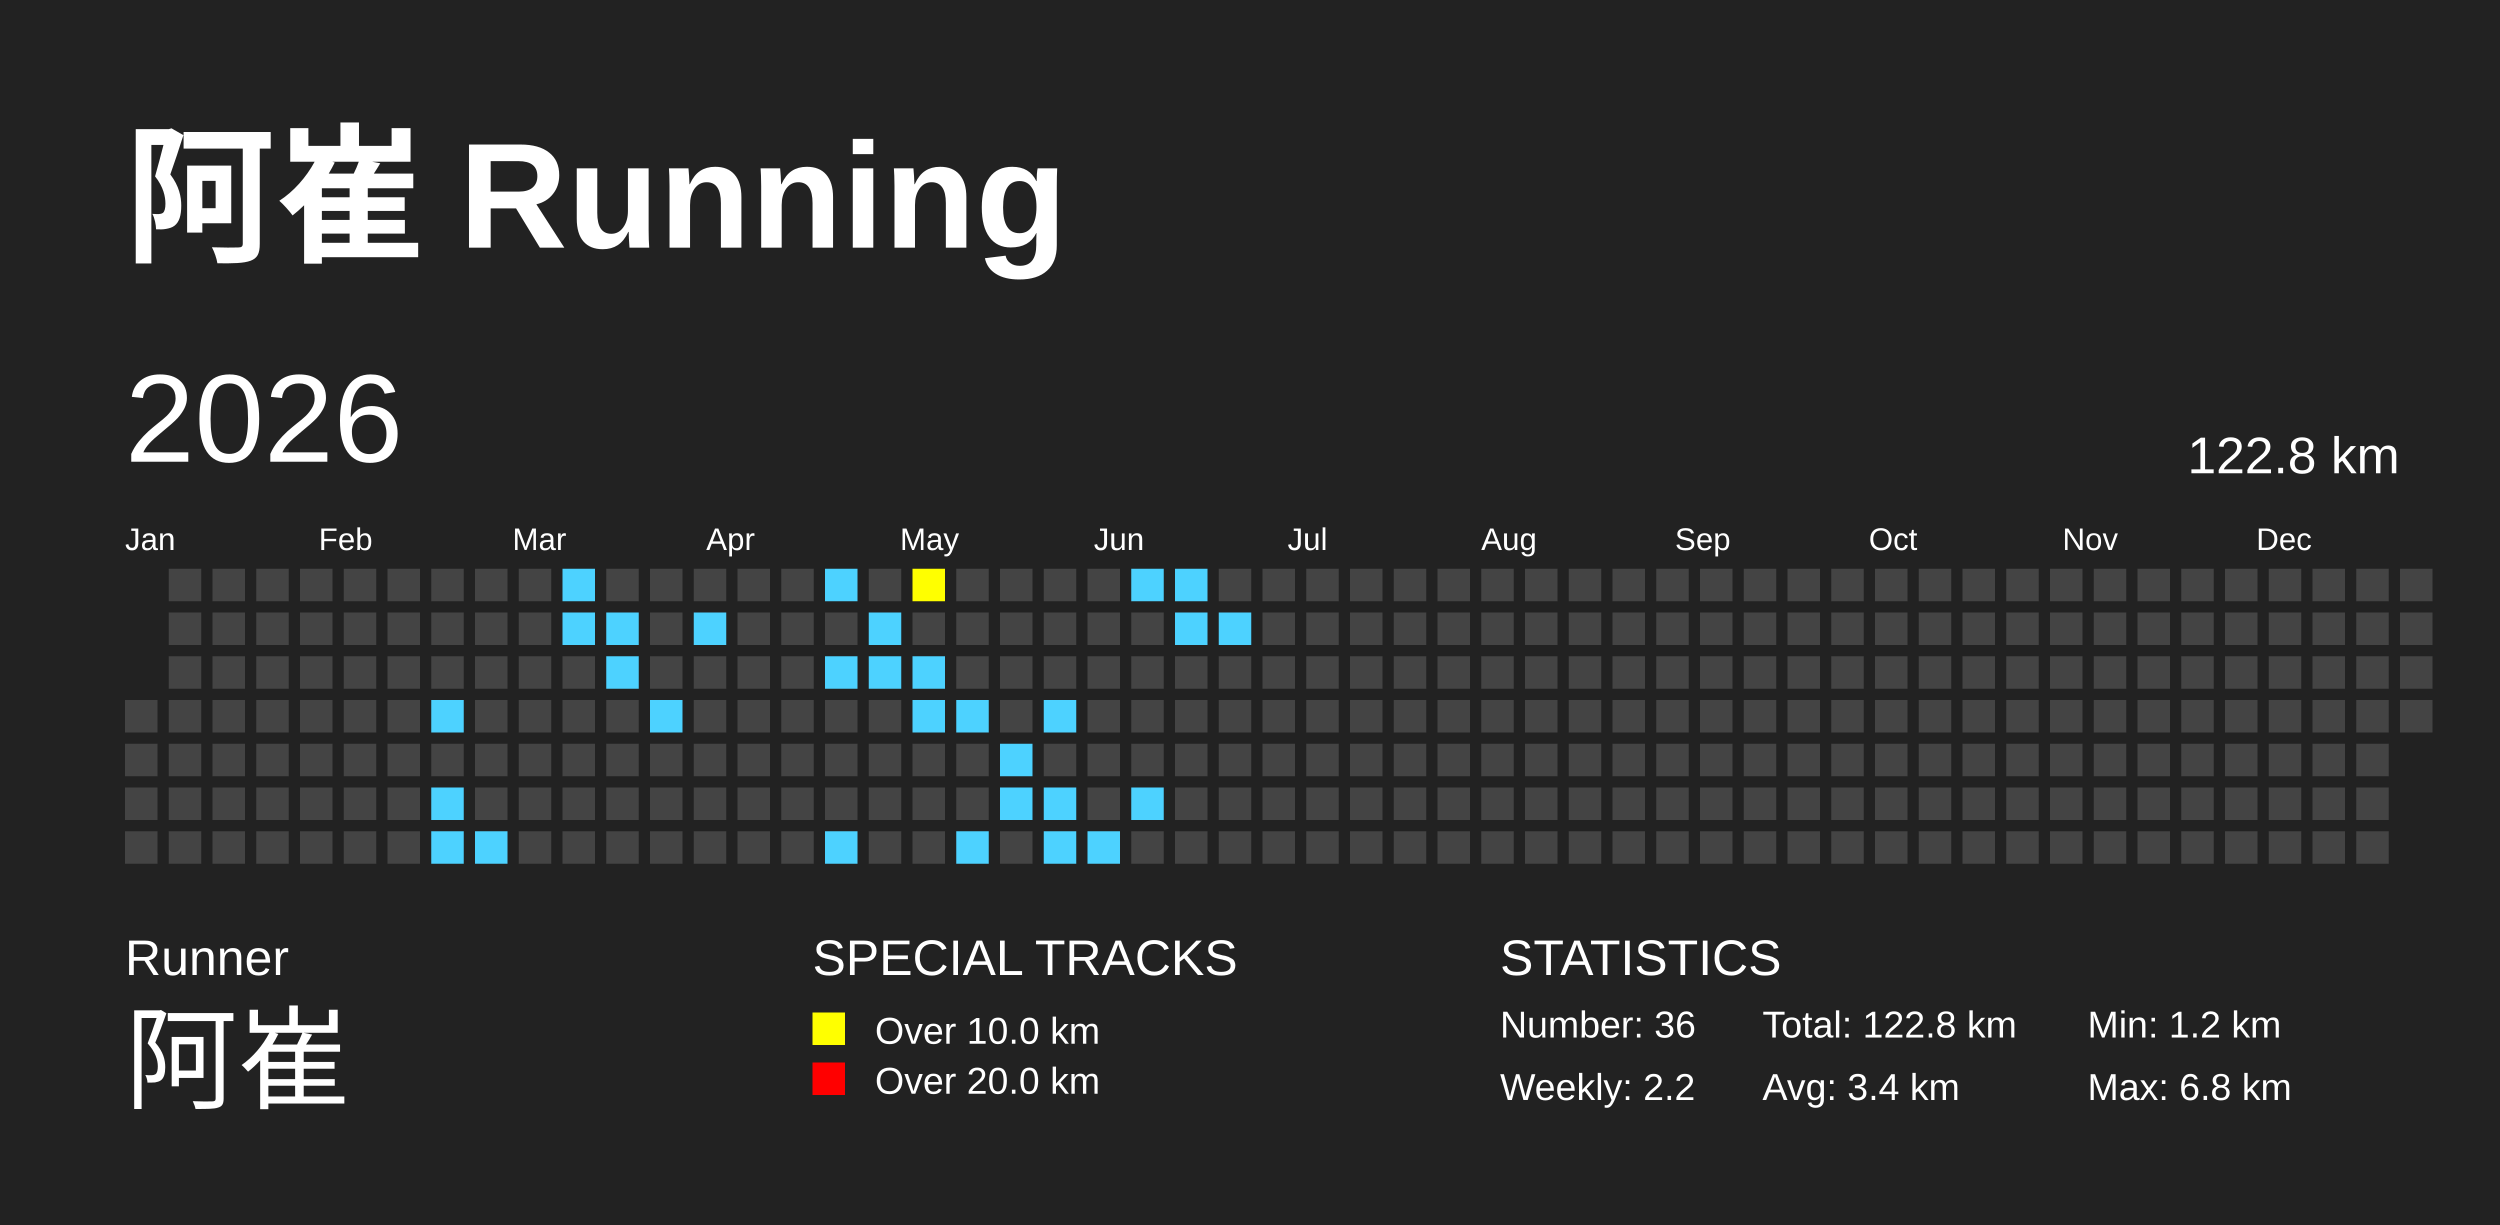
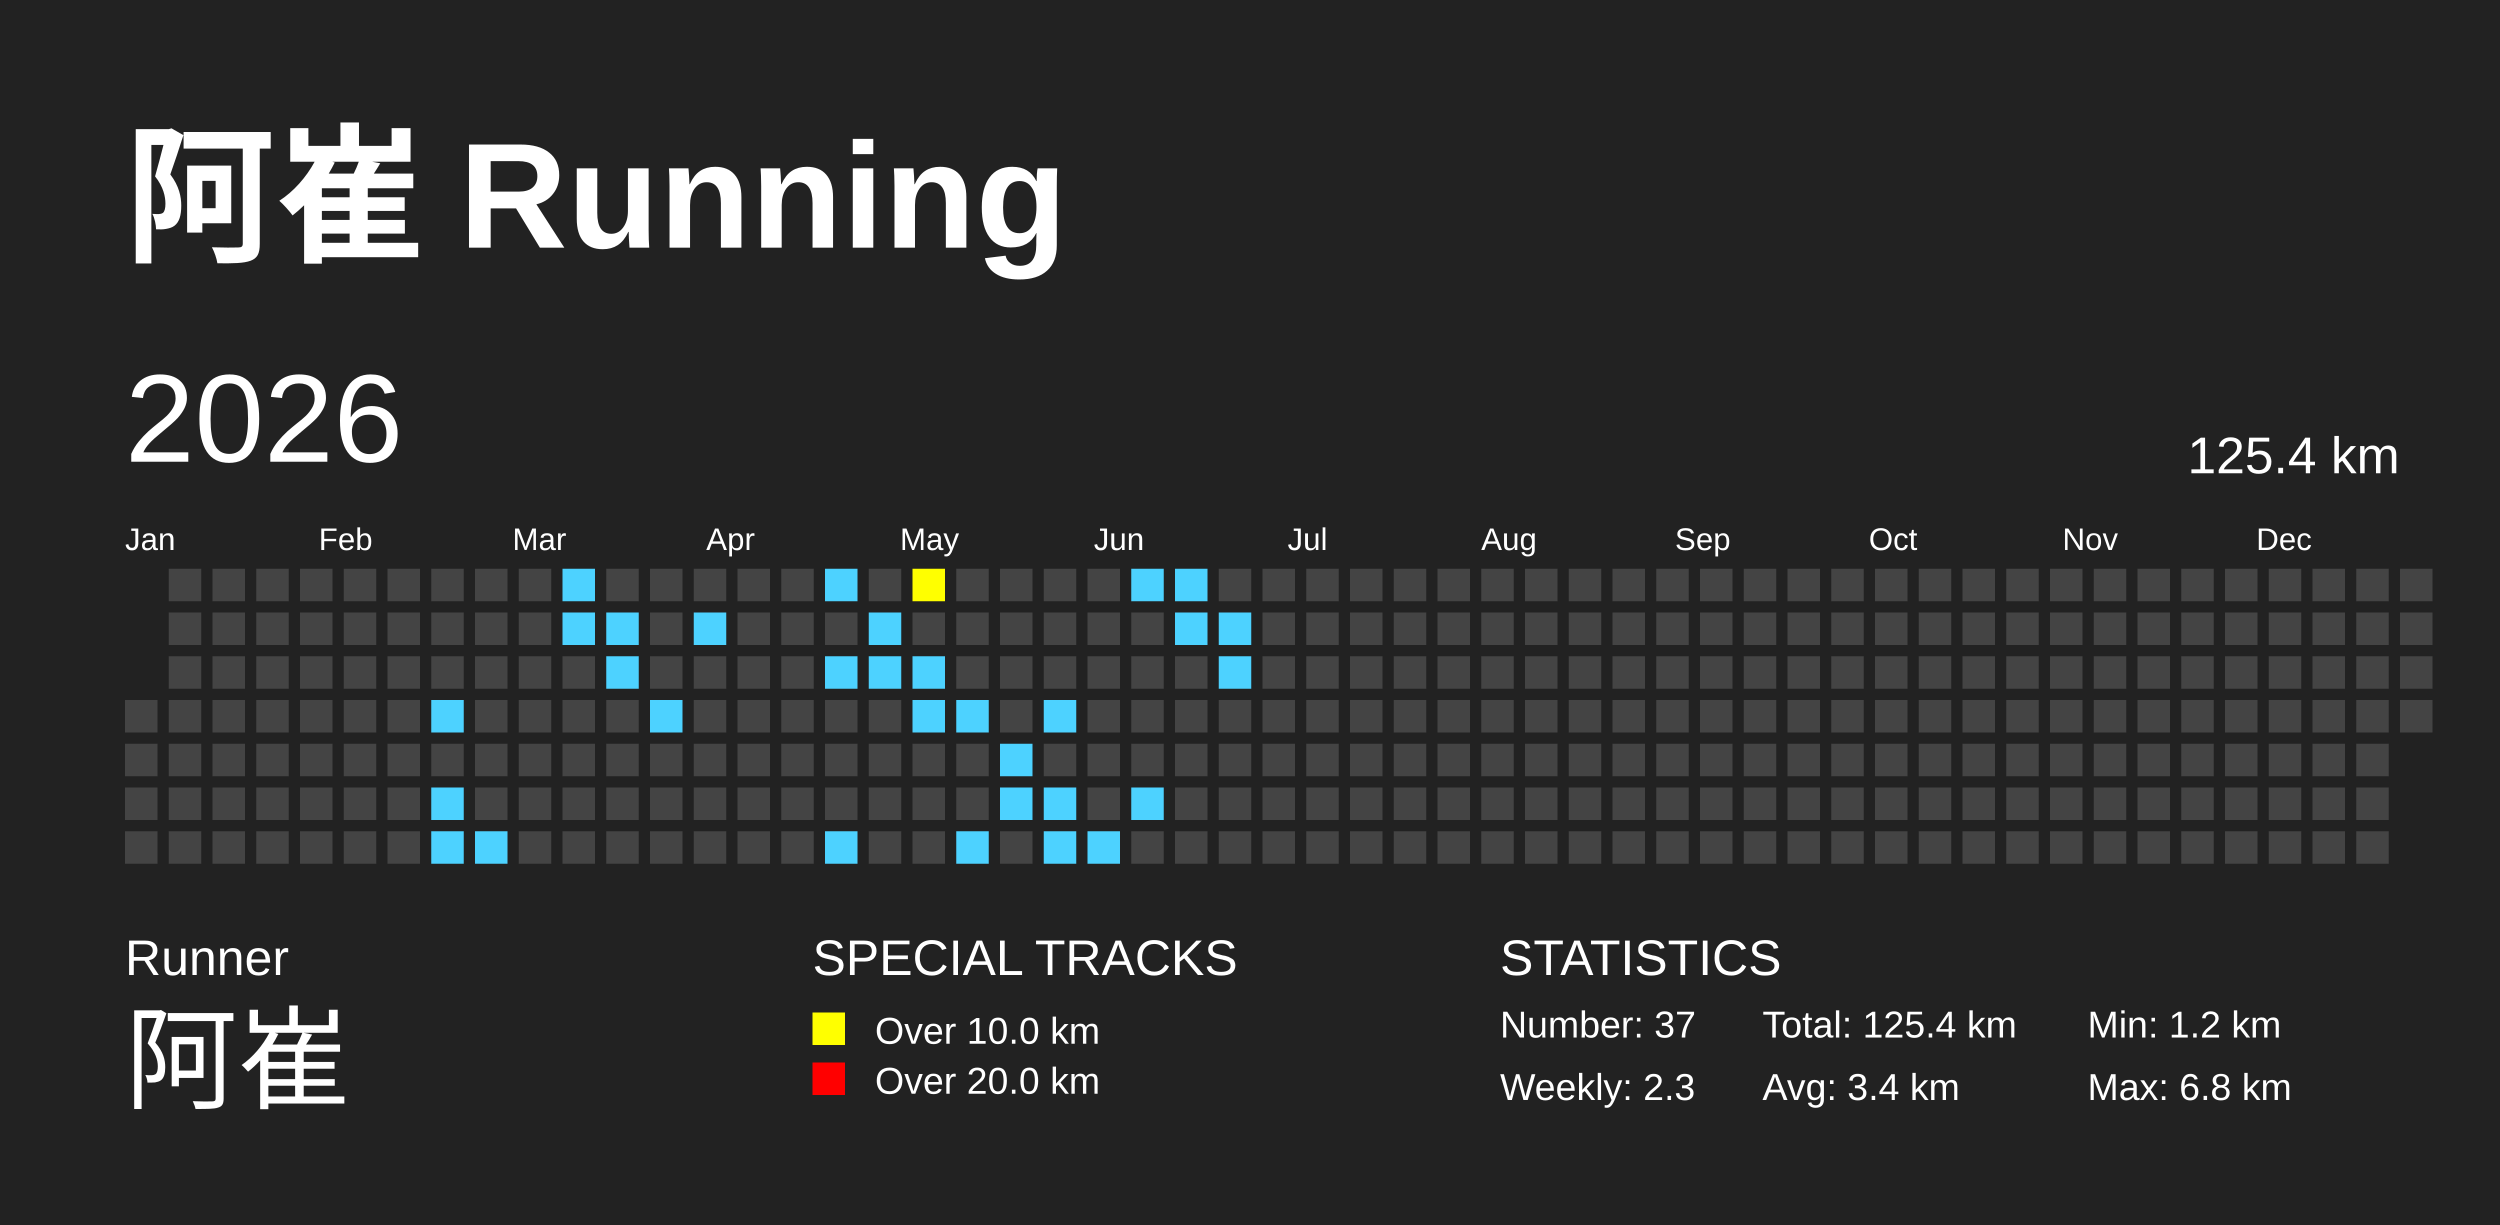
<svg xmlns="http://www.w3.org/2000/svg" baseProfile="full" height="98mm" version="1.1" viewBox="0,0,200,98" width="200mm">
  <defs>
    <pattern height="2" id="indoor-stripe" patternUnits="userSpaceOnUse" width="2">
      <line stroke="white" stroke-opacity="0.45" stroke-width="0.5" x1="0" x2="2" y1="2" y2="0" />
    </pattern>
  </defs>
  <rect fill="#222222" height="98" width="200" x="0" y="0" />
  <text fill="#FFFFFF" style="font-size:12px; font-family:Arial; font-weight:bold;" x="10" y="20">阿崔 Running</text>
  <text fill="#FFFFFF" style="font-size:4px; font-family:Arial" x="10" y="78">Runner</text>
  <text fill="#FFFFFF" style="font-size:9px; font-family:Arial" x="10" y="88">阿崔</text>
  <text fill="#FFFFFF" style="font-size:4px; font-family:Arial" x="65" y="78">SPECIAL TRACKS</text>
  <rect fill="yellow" height="2.6" width="2.6" x="65" y="81" />
  <text fill="#FFFFFF" style="font-size:3px; font-family:Arial" x="70" y="83.5">Over 10.0 km</text>
  <rect fill="red" height="2.6" width="2.6" x="65" y="85" />
  <text fill="#FFFFFF" style="font-size:3px; font-family:Arial" x="70" y="87.5">Over 20.0 km</text>
  <text fill="#FFFFFF" style="font-size:4px; font-family:Arial" x="120" y="78">STATISTICS</text>
-   <text fill="#FFFFFF" style="font-size:3px; font-family:Arial" x="120" y="83">Number: 36</text>
-   <text fill="#FFFFFF" style="font-size:3px; font-family:Arial" x="120" y="88">Weekly: 2.2</text>
-   <text fill="#FFFFFF" style="font-size:3px; font-family:Arial" x="141" y="83">Total: 122.8 km</text>
+   <text fill="#FFFFFF" style="font-size:3px; font-family:Arial" x="120" y="83">Number: 37</text>
+   <text fill="#FFFFFF" style="font-size:3px; font-family:Arial" x="120" y="88">Weekly: 2.3</text>
+   <text fill="#FFFFFF" style="font-size:3px; font-family:Arial" x="141" y="83">Total: 125.4 km</text>
  <text fill="#FFFFFF" style="font-size:3px; font-family:Arial" x="141" y="88">Avg: 3.4 km</text>
  <text fill="#FFFFFF" style="font-size:3px; font-family:Arial" x="167" y="83">Min: 1.2 km</text>
  <text fill="#FFFFFF" style="font-size:3px; font-family:Arial" x="167" y="88">Max: 6.8 km</text>
  <text dominant-baseline="hanging" fill="#FFFFFF" style="font-size:10.0px; font-family:Arial;" x="10" y="30">2026</text>
-   <text dominant-baseline="hanging" fill="#FFFFFF" style="font-size:4.125px; font-family:Arial;" x="175" y="35">122.8 km</text>
+   <text dominant-baseline="hanging" fill="#FFFFFF" style="font-size:4.125px; font-family:Arial;" x="175" y="35">125.4 km</text>
  <text fill="#FFFFFF" style="font-size:2.5px; font-family:Arial" x="10.0" y="44">Jan</text>
  <text fill="#FFFFFF" style="font-size:2.5px; font-family:Arial" x="25.5" y="44">Feb</text>
  <text fill="#FFFFFF" style="font-size:2.5px; font-family:Arial" x="41.0" y="44">Mar</text>
  <text fill="#FFFFFF" style="font-size:2.5px; font-family:Arial" x="56.5" y="44">Apr</text>
  <text fill="#FFFFFF" style="font-size:2.5px; font-family:Arial" x="72.0" y="44">May</text>
  <text fill="#FFFFFF" style="font-size:2.5px; font-family:Arial" x="87.5" y="44">Jun</text>
  <text fill="#FFFFFF" style="font-size:2.5px; font-family:Arial" x="103.0" y="44">Jul</text>
  <text fill="#FFFFFF" style="font-size:2.5px; font-family:Arial" x="118.5" y="44">Aug</text>
  <text fill="#FFFFFF" style="font-size:2.5px; font-family:Arial" x="134.0" y="44">Sep</text>
  <text fill="#FFFFFF" style="font-size:2.5px; font-family:Arial" x="149.5" y="44">Oct</text>
  <text fill="#FFFFFF" style="font-size:2.5px; font-family:Arial" x="165.0" y="44">Nov</text>
  <text fill="#FFFFFF" style="font-size:2.5px; font-family:Arial" x="180.5" y="44">Dec</text>
  <rect fill="#444444" height="2.6" width="2.6" x="10.0" y="56.0" />
  <rect fill="#444444" height="2.6" width="2.6" x="10.0" y="59.5" />
  <rect fill="#444444" height="2.6" width="2.6" x="10.0" y="63.0" />
  <rect fill="#444444" height="2.6" width="2.6" x="10.0" y="66.5" />
  <rect fill="#444444" height="2.6" width="2.6" x="13.5" y="45.5" />
  <rect fill="#444444" height="2.6" width="2.6" x="13.5" y="49.0" />
  <rect fill="#444444" height="2.6" width="2.6" x="13.5" y="52.5" />
  <rect fill="#444444" height="2.6" width="2.6" x="13.5" y="56.0" />
  <rect fill="#444444" height="2.6" width="2.6" x="13.5" y="59.5" />
  <rect fill="#444444" height="2.6" width="2.6" x="13.5" y="63.0" />
  <rect fill="#444444" height="2.6" width="2.6" x="13.5" y="66.5" />
  <rect fill="#444444" height="2.6" width="2.6" x="17.0" y="45.5" />
  <rect fill="#444444" height="2.6" width="2.6" x="17.0" y="49.0" />
  <rect fill="#444444" height="2.6" width="2.6" x="17.0" y="52.5" />
  <rect fill="#444444" height="2.6" width="2.6" x="17.0" y="56.0" />
  <rect fill="#444444" height="2.6" width="2.6" x="17.0" y="59.5" />
  <rect fill="#444444" height="2.6" width="2.6" x="17.0" y="63.0" />
  <rect fill="#444444" height="2.6" width="2.6" x="17.0" y="66.5" />
  <rect fill="#444444" height="2.6" width="2.6" x="20.5" y="45.5" />
  <rect fill="#444444" height="2.6" width="2.6" x="20.5" y="49.0" />
  <rect fill="#444444" height="2.6" width="2.6" x="20.5" y="52.5" />
  <rect fill="#444444" height="2.6" width="2.6" x="20.5" y="56.0" />
  <rect fill="#444444" height="2.6" width="2.6" x="20.5" y="59.5" />
  <rect fill="#444444" height="2.6" width="2.6" x="20.5" y="63.0" />
  <rect fill="#444444" height="2.6" width="2.6" x="20.5" y="66.5" />
  <rect fill="#444444" height="2.6" width="2.6" x="24.0" y="45.5" />
  <rect fill="#444444" height="2.6" width="2.6" x="24.0" y="49.0" />
  <rect fill="#444444" height="2.6" width="2.6" x="24.0" y="52.5" />
  <rect fill="#444444" height="2.6" width="2.6" x="24.0" y="56.0" />
  <rect fill="#444444" height="2.6" width="2.6" x="24.0" y="59.5" />
  <rect fill="#444444" height="2.6" width="2.6" x="24.0" y="63.0" />
  <rect fill="#444444" height="2.6" width="2.6" x="24.0" y="66.5" />
  <rect fill="#444444" height="2.6" width="2.6" x="27.5" y="45.5" />
  <rect fill="#444444" height="2.6" width="2.6" x="27.5" y="49.0" />
  <rect fill="#444444" height="2.6" width="2.6" x="27.5" y="52.5" />
  <rect fill="#444444" height="2.6" width="2.6" x="27.5" y="56.0" />
  <rect fill="#444444" height="2.6" width="2.6" x="27.5" y="59.5" />
  <rect fill="#444444" height="2.6" width="2.6" x="27.5" y="63.0" />
  <rect fill="#444444" height="2.6" width="2.6" x="27.5" y="66.5" />
  <rect fill="#444444" height="2.6" width="2.6" x="31.0" y="45.5" />
  <rect fill="#444444" height="2.6" width="2.6" x="31.0" y="49.0" />
  <rect fill="#444444" height="2.6" width="2.6" x="31.0" y="52.5" />
  <rect fill="#444444" height="2.6" width="2.6" x="31.0" y="56.0" />
  <rect fill="#444444" height="2.6" width="2.6" x="31.0" y="59.5" />
  <rect fill="#444444" height="2.6" width="2.6" x="31.0" y="63.0" />
  <rect fill="#444444" height="2.6" width="2.6" x="31.0" y="66.5" />
  <rect fill="#444444" height="2.6" width="2.6" x="34.5" y="45.5" />
  <rect fill="#444444" height="2.6" width="2.6" x="34.5" y="49.0" />
  <rect fill="#444444" height="2.6" width="2.6" x="34.5" y="52.5" />
  <rect fill="#4DD2FF" height="2.6" width="2.6" x="34.5" y="56.0" />
  <rect fill="#444444" height="2.6" width="2.6" x="34.5" y="59.5" />
  <rect fill="#4DD2FF" height="2.6" width="2.6" x="34.5" y="63.0" />
  <rect fill="#4DD2FF" height="2.6" width="2.6" x="34.5" y="66.5" />
  <rect fill="#444444" height="2.6" width="2.6" x="38.0" y="45.5" />
  <rect fill="#444444" height="2.6" width="2.6" x="38.0" y="49.0" />
  <rect fill="#444444" height="2.6" width="2.6" x="38.0" y="52.5" />
  <rect fill="#444444" height="2.6" width="2.6" x="38.0" y="56.0" />
  <rect fill="#444444" height="2.6" width="2.6" x="38.0" y="59.5" />
  <rect fill="#444444" height="2.6" width="2.6" x="38.0" y="63.0" />
  <rect fill="#4DD2FF" height="2.6" width="2.6" x="38.0" y="66.5" />
  <rect fill="#444444" height="2.6" width="2.6" x="41.5" y="45.5" />
  <rect fill="#444444" height="2.6" width="2.6" x="41.5" y="49.0" />
  <rect fill="#444444" height="2.6" width="2.6" x="41.5" y="52.5" />
  <rect fill="#444444" height="2.6" width="2.6" x="41.5" y="56.0" />
  <rect fill="#444444" height="2.6" width="2.6" x="41.5" y="59.5" />
  <rect fill="#444444" height="2.6" width="2.6" x="41.5" y="63.0" />
  <rect fill="#444444" height="2.6" width="2.6" x="41.5" y="66.5" />
  <rect fill="#4DD2FF" height="2.6" width="2.6" x="45.0" y="45.5" />
  <rect fill="#4DD2FF" height="2.6" width="2.6" x="45.0" y="49.0" />
  <rect fill="#444444" height="2.6" width="2.6" x="45.0" y="52.5" />
  <rect fill="#444444" height="2.6" width="2.6" x="45.0" y="56.0" />
  <rect fill="#444444" height="2.6" width="2.6" x="45.0" y="59.5" />
  <rect fill="#444444" height="2.6" width="2.6" x="45.0" y="63.0" />
  <rect fill="#444444" height="2.6" width="2.6" x="45.0" y="66.5" />
  <rect fill="#444444" height="2.6" width="2.6" x="48.5" y="45.5" />
  <rect fill="#4DD2FF" height="2.6" width="2.6" x="48.5" y="49.0" />
  <rect fill="#4DD2FF" height="2.6" width="2.6" x="48.5" y="52.5" />
  <rect fill="#444444" height="2.6" width="2.6" x="48.5" y="56.0" />
  <rect fill="#444444" height="2.6" width="2.6" x="48.5" y="59.5" />
  <rect fill="#444444" height="2.6" width="2.6" x="48.5" y="63.0" />
  <rect fill="#444444" height="2.6" width="2.6" x="48.5" y="66.5" />
  <rect fill="#444444" height="2.6" width="2.6" x="52.0" y="45.5" />
  <rect fill="#444444" height="2.6" width="2.6" x="52.0" y="49.0" />
  <rect fill="#444444" height="2.6" width="2.6" x="52.0" y="52.5" />
  <rect fill="#4DD2FF" height="2.6" width="2.6" x="52.0" y="56.0" />
  <rect fill="#444444" height="2.6" width="2.6" x="52.0" y="59.5" />
  <rect fill="#444444" height="2.6" width="2.6" x="52.0" y="63.0" />
  <rect fill="#444444" height="2.6" width="2.6" x="52.0" y="66.5" />
  <rect fill="#444444" height="2.6" width="2.6" x="55.5" y="45.5" />
  <rect fill="#4DD2FF" height="2.6" width="2.6" x="55.5" y="49.0" />
  <rect fill="#444444" height="2.6" width="2.6" x="55.5" y="52.5" />
  <rect fill="#444444" height="2.6" width="2.6" x="55.5" y="56.0" />
  <rect fill="#444444" height="2.6" width="2.6" x="55.5" y="59.5" />
  <rect fill="#444444" height="2.6" width="2.6" x="55.5" y="63.0" />
  <rect fill="#444444" height="2.6" width="2.6" x="55.5" y="66.5" />
  <rect fill="#444444" height="2.6" width="2.6" x="59.0" y="45.5" />
  <rect fill="#444444" height="2.6" width="2.6" x="59.0" y="49.0" />
  <rect fill="#444444" height="2.6" width="2.6" x="59.0" y="52.5" />
  <rect fill="#444444" height="2.6" width="2.6" x="59.0" y="56.0" />
  <rect fill="#444444" height="2.6" width="2.6" x="59.0" y="59.5" />
  <rect fill="#444444" height="2.6" width="2.6" x="59.0" y="63.0" />
  <rect fill="#444444" height="2.6" width="2.6" x="59.0" y="66.5" />
  <rect fill="#444444" height="2.6" width="2.6" x="62.5" y="45.5" />
  <rect fill="#444444" height="2.6" width="2.6" x="62.5" y="49.0" />
  <rect fill="#444444" height="2.6" width="2.6" x="62.5" y="52.5" />
  <rect fill="#444444" height="2.6" width="2.6" x="62.5" y="56.0" />
  <rect fill="#444444" height="2.6" width="2.6" x="62.5" y="59.5" />
  <rect fill="#444444" height="2.6" width="2.6" x="62.5" y="63.0" />
  <rect fill="#444444" height="2.6" width="2.6" x="62.5" y="66.5" />
  <rect fill="#4DD2FF" height="2.6" width="2.6" x="66.0" y="45.5" />
  <rect fill="#444444" height="2.6" width="2.6" x="66.0" y="49.0" />
  <rect fill="#4DD2FF" height="2.6" width="2.6" x="66.0" y="52.5" />
  <rect fill="#444444" height="2.6" width="2.6" x="66.0" y="56.0" />
  <rect fill="#444444" height="2.6" width="2.6" x="66.0" y="59.5" />
  <rect fill="#444444" height="2.6" width="2.6" x="66.0" y="63.0" />
  <rect fill="#4DD2FF" height="2.6" width="2.6" x="66.0" y="66.5" />
  <rect fill="#444444" height="2.6" width="2.6" x="69.5" y="45.5" />
  <rect fill="#4DD2FF" height="2.6" width="2.6" x="69.5" y="49.0" />
  <rect fill="#4DD2FF" height="2.6" width="2.6" x="69.5" y="52.5" />
  <rect fill="#444444" height="2.6" width="2.6" x="69.5" y="56.0" />
  <rect fill="#444444" height="2.6" width="2.6" x="69.5" y="59.5" />
  <rect fill="#444444" height="2.6" width="2.6" x="69.5" y="63.0" />
  <rect fill="#444444" height="2.6" width="2.6" x="69.5" y="66.5" />
  <rect fill="yellow" height="2.6" width="2.6" x="73.0" y="45.5" />
  <rect fill="#444444" height="2.6" width="2.6" x="73.0" y="49.0" />
  <rect fill="#4DD2FF" height="2.6" width="2.6" x="73.0" y="52.5" />
  <rect fill="#4DD2FF" height="2.6" width="2.6" x="73.0" y="56.0" />
  <rect fill="#444444" height="2.6" width="2.6" x="73.0" y="59.5" />
  <rect fill="#444444" height="2.6" width="2.6" x="73.0" y="63.0" />
  <rect fill="#444444" height="2.6" width="2.6" x="73.0" y="66.5" />
  <rect fill="#444444" height="2.6" width="2.6" x="76.5" y="45.5" />
  <rect fill="#444444" height="2.6" width="2.6" x="76.5" y="49.0" />
  <rect fill="#444444" height="2.6" width="2.6" x="76.5" y="52.5" />
  <rect fill="#4DD2FF" height="2.6" width="2.6" x="76.5" y="56.0" />
  <rect fill="#444444" height="2.6" width="2.6" x="76.5" y="59.5" />
  <rect fill="#444444" height="2.6" width="2.6" x="76.5" y="63.0" />
  <rect fill="#4DD2FF" height="2.6" width="2.6" x="76.5" y="66.5" />
  <rect fill="#444444" height="2.6" width="2.6" x="80.0" y="45.5" />
  <rect fill="#444444" height="2.6" width="2.6" x="80.0" y="49.0" />
  <rect fill="#444444" height="2.6" width="2.6" x="80.0" y="52.5" />
  <rect fill="#444444" height="2.6" width="2.6" x="80.0" y="56.0" />
  <rect fill="#4DD2FF" height="2.6" width="2.6" x="80.0" y="59.5" />
  <rect fill="#4DD2FF" height="2.6" width="2.6" x="80.0" y="63.0" />
  <rect fill="#444444" height="2.6" width="2.6" x="80.0" y="66.5" />
  <rect fill="#444444" height="2.6" width="2.6" x="83.5" y="45.5" />
  <rect fill="#444444" height="2.6" width="2.6" x="83.5" y="49.0" />
  <rect fill="#444444" height="2.6" width="2.6" x="83.5" y="52.5" />
  <rect fill="#4DD2FF" height="2.6" width="2.6" x="83.5" y="56.0" />
  <rect fill="#444444" height="2.6" width="2.6" x="83.5" y="59.5" />
  <rect fill="#4DD2FF" height="2.6" width="2.6" x="83.5" y="63.0" />
  <rect fill="#4DD2FF" height="2.6" width="2.6" x="83.5" y="66.5" />
  <rect fill="#444444" height="2.6" width="2.6" x="87.0" y="45.5" />
  <rect fill="#444444" height="2.6" width="2.6" x="87.0" y="49.0" />
  <rect fill="#444444" height="2.6" width="2.6" x="87.0" y="52.5" />
  <rect fill="#444444" height="2.6" width="2.6" x="87.0" y="56.0" />
  <rect fill="#444444" height="2.6" width="2.6" x="87.0" y="59.5" />
  <rect fill="#444444" height="2.6" width="2.6" x="87.0" y="63.0" />
  <rect fill="#4DD2FF" height="2.6" width="2.6" x="87.0" y="66.5" />
  <rect fill="#4DD2FF" height="2.6" width="2.6" x="90.5" y="45.5" />
  <rect fill="#444444" height="2.6" width="2.6" x="90.5" y="49.0" />
  <rect fill="#444444" height="2.6" width="2.6" x="90.5" y="52.5" />
  <rect fill="#444444" height="2.6" width="2.6" x="90.5" y="56.0" />
  <rect fill="#444444" height="2.6" width="2.6" x="90.5" y="59.5" />
  <rect fill="#4DD2FF" height="2.6" width="2.6" x="90.5" y="63.0" />
  <rect fill="#444444" height="2.6" width="2.6" x="90.5" y="66.5" />
  <rect fill="#4DD2FF" height="2.6" width="2.6" x="94.0" y="45.5" />
  <rect fill="#4DD2FF" height="2.6" width="2.6" x="94.0" y="49.0" />
  <rect fill="#444444" height="2.6" width="2.6" x="94.0" y="52.5" />
  <rect fill="#444444" height="2.6" width="2.6" x="94.0" y="56.0" />
  <rect fill="#444444" height="2.6" width="2.6" x="94.0" y="59.5" />
  <rect fill="#444444" height="2.6" width="2.6" x="94.0" y="63.0" />
  <rect fill="#444444" height="2.6" width="2.6" x="94.0" y="66.5" />
  <rect fill="#444444" height="2.6" width="2.6" x="97.5" y="45.5" />
  <rect fill="#4DD2FF" height="2.6" width="2.6" x="97.5" y="49.0" />
-   <rect fill="#444444" height="2.6" width="2.6" x="97.5" y="52.5" />
+   <rect fill="#4DD2FF" height="2.6" width="2.6" x="97.5" y="52.5" />
  <rect fill="#444444" height="2.6" width="2.6" x="97.5" y="56.0" />
  <rect fill="#444444" height="2.6" width="2.6" x="97.5" y="59.5" />
  <rect fill="#444444" height="2.6" width="2.6" x="97.5" y="63.0" />
  <rect fill="#444444" height="2.6" width="2.6" x="97.5" y="66.5" />
  <rect fill="#444444" height="2.6" width="2.6" x="101.0" y="45.5" />
  <rect fill="#444444" height="2.6" width="2.6" x="101.0" y="49.0" />
  <rect fill="#444444" height="2.6" width="2.6" x="101.0" y="52.5" />
  <rect fill="#444444" height="2.6" width="2.6" x="101.0" y="56.0" />
  <rect fill="#444444" height="2.6" width="2.6" x="101.0" y="59.5" />
  <rect fill="#444444" height="2.6" width="2.6" x="101.0" y="63.0" />
  <rect fill="#444444" height="2.6" width="2.6" x="101.0" y="66.5" />
  <rect fill="#444444" height="2.6" width="2.6" x="104.5" y="45.5" />
  <rect fill="#444444" height="2.6" width="2.6" x="104.5" y="49.0" />
  <rect fill="#444444" height="2.6" width="2.6" x="104.5" y="52.5" />
  <rect fill="#444444" height="2.6" width="2.6" x="104.5" y="56.0" />
  <rect fill="#444444" height="2.6" width="2.6" x="104.5" y="59.5" />
  <rect fill="#444444" height="2.6" width="2.6" x="104.5" y="63.0" />
  <rect fill="#444444" height="2.6" width="2.6" x="104.5" y="66.5" />
  <rect fill="#444444" height="2.6" width="2.6" x="108.0" y="45.5" />
  <rect fill="#444444" height="2.6" width="2.6" x="108.0" y="49.0" />
  <rect fill="#444444" height="2.6" width="2.6" x="108.0" y="52.5" />
  <rect fill="#444444" height="2.6" width="2.6" x="108.0" y="56.0" />
  <rect fill="#444444" height="2.6" width="2.6" x="108.0" y="59.5" />
  <rect fill="#444444" height="2.6" width="2.6" x="108.0" y="63.0" />
  <rect fill="#444444" height="2.6" width="2.6" x="108.0" y="66.5" />
  <rect fill="#444444" height="2.6" width="2.6" x="111.5" y="45.5" />
  <rect fill="#444444" height="2.6" width="2.6" x="111.5" y="49.0" />
  <rect fill="#444444" height="2.6" width="2.6" x="111.5" y="52.5" />
  <rect fill="#444444" height="2.6" width="2.6" x="111.5" y="56.0" />
  <rect fill="#444444" height="2.6" width="2.6" x="111.5" y="59.5" />
  <rect fill="#444444" height="2.6" width="2.6" x="111.5" y="63.0" />
  <rect fill="#444444" height="2.6" width="2.6" x="111.5" y="66.5" />
  <rect fill="#444444" height="2.6" width="2.6" x="115.0" y="45.5" />
  <rect fill="#444444" height="2.6" width="2.6" x="115.0" y="49.0" />
  <rect fill="#444444" height="2.6" width="2.6" x="115.0" y="52.5" />
  <rect fill="#444444" height="2.6" width="2.6" x="115.0" y="56.0" />
  <rect fill="#444444" height="2.6" width="2.6" x="115.0" y="59.5" />
  <rect fill="#444444" height="2.6" width="2.6" x="115.0" y="63.0" />
  <rect fill="#444444" height="2.6" width="2.6" x="115.0" y="66.5" />
  <rect fill="#444444" height="2.6" width="2.6" x="118.5" y="45.5" />
  <rect fill="#444444" height="2.6" width="2.6" x="118.5" y="49.0" />
  <rect fill="#444444" height="2.6" width="2.6" x="118.5" y="52.5" />
  <rect fill="#444444" height="2.6" width="2.6" x="118.5" y="56.0" />
  <rect fill="#444444" height="2.6" width="2.6" x="118.5" y="59.5" />
  <rect fill="#444444" height="2.6" width="2.6" x="118.5" y="63.0" />
  <rect fill="#444444" height="2.6" width="2.6" x="118.5" y="66.5" />
  <rect fill="#444444" height="2.6" width="2.6" x="122.0" y="45.5" />
  <rect fill="#444444" height="2.6" width="2.6" x="122.0" y="49.0" />
  <rect fill="#444444" height="2.6" width="2.6" x="122.0" y="52.5" />
  <rect fill="#444444" height="2.6" width="2.6" x="122.0" y="56.0" />
  <rect fill="#444444" height="2.6" width="2.6" x="122.0" y="59.5" />
  <rect fill="#444444" height="2.6" width="2.6" x="122.0" y="63.0" />
  <rect fill="#444444" height="2.6" width="2.6" x="122.0" y="66.5" />
  <rect fill="#444444" height="2.6" width="2.6" x="125.5" y="45.5" />
  <rect fill="#444444" height="2.6" width="2.6" x="125.5" y="49.0" />
  <rect fill="#444444" height="2.6" width="2.6" x="125.5" y="52.5" />
  <rect fill="#444444" height="2.6" width="2.6" x="125.5" y="56.0" />
  <rect fill="#444444" height="2.6" width="2.6" x="125.5" y="59.5" />
  <rect fill="#444444" height="2.6" width="2.6" x="125.5" y="63.0" />
  <rect fill="#444444" height="2.6" width="2.6" x="125.5" y="66.5" />
  <rect fill="#444444" height="2.6" width="2.6" x="129.0" y="45.5" />
  <rect fill="#444444" height="2.6" width="2.6" x="129.0" y="49.0" />
  <rect fill="#444444" height="2.6" width="2.6" x="129.0" y="52.5" />
  <rect fill="#444444" height="2.6" width="2.6" x="129.0" y="56.0" />
  <rect fill="#444444" height="2.6" width="2.6" x="129.0" y="59.5" />
  <rect fill="#444444" height="2.6" width="2.6" x="129.0" y="63.0" />
  <rect fill="#444444" height="2.6" width="2.6" x="129.0" y="66.5" />
  <rect fill="#444444" height="2.6" width="2.6" x="132.5" y="45.5" />
  <rect fill="#444444" height="2.6" width="2.6" x="132.5" y="49.0" />
  <rect fill="#444444" height="2.6" width="2.6" x="132.5" y="52.5" />
  <rect fill="#444444" height="2.6" width="2.6" x="132.5" y="56.0" />
  <rect fill="#444444" height="2.6" width="2.6" x="132.5" y="59.5" />
  <rect fill="#444444" height="2.6" width="2.6" x="132.5" y="63.0" />
  <rect fill="#444444" height="2.6" width="2.6" x="132.5" y="66.5" />
  <rect fill="#444444" height="2.6" width="2.6" x="136.0" y="45.5" />
  <rect fill="#444444" height="2.6" width="2.6" x="136.0" y="49.0" />
  <rect fill="#444444" height="2.6" width="2.6" x="136.0" y="52.5" />
  <rect fill="#444444" height="2.6" width="2.6" x="136.0" y="56.0" />
  <rect fill="#444444" height="2.6" width="2.6" x="136.0" y="59.5" />
  <rect fill="#444444" height="2.6" width="2.6" x="136.0" y="63.0" />
  <rect fill="#444444" height="2.6" width="2.6" x="136.0" y="66.5" />
  <rect fill="#444444" height="2.6" width="2.6" x="139.5" y="45.5" />
  <rect fill="#444444" height="2.6" width="2.6" x="139.5" y="49.0" />
  <rect fill="#444444" height="2.6" width="2.6" x="139.5" y="52.5" />
  <rect fill="#444444" height="2.6" width="2.6" x="139.5" y="56.0" />
  <rect fill="#444444" height="2.6" width="2.6" x="139.5" y="59.5" />
  <rect fill="#444444" height="2.6" width="2.6" x="139.5" y="63.0" />
  <rect fill="#444444" height="2.6" width="2.6" x="139.5" y="66.5" />
  <rect fill="#444444" height="2.6" width="2.6" x="143.0" y="45.5" />
  <rect fill="#444444" height="2.6" width="2.6" x="143.0" y="49.0" />
  <rect fill="#444444" height="2.6" width="2.6" x="143.0" y="52.5" />
  <rect fill="#444444" height="2.6" width="2.6" x="143.0" y="56.0" />
  <rect fill="#444444" height="2.6" width="2.6" x="143.0" y="59.5" />
  <rect fill="#444444" height="2.6" width="2.6" x="143.0" y="63.0" />
  <rect fill="#444444" height="2.6" width="2.6" x="143.0" y="66.5" />
  <rect fill="#444444" height="2.6" width="2.6" x="146.5" y="45.5" />
  <rect fill="#444444" height="2.6" width="2.6" x="146.5" y="49.0" />
  <rect fill="#444444" height="2.6" width="2.6" x="146.5" y="52.5" />
  <rect fill="#444444" height="2.6" width="2.6" x="146.5" y="56.0" />
  <rect fill="#444444" height="2.6" width="2.6" x="146.5" y="59.5" />
  <rect fill="#444444" height="2.6" width="2.6" x="146.5" y="63.0" />
  <rect fill="#444444" height="2.6" width="2.6" x="146.5" y="66.5" />
  <rect fill="#444444" height="2.6" width="2.6" x="150.0" y="45.5" />
  <rect fill="#444444" height="2.6" width="2.6" x="150.0" y="49.0" />
  <rect fill="#444444" height="2.6" width="2.6" x="150.0" y="52.5" />
  <rect fill="#444444" height="2.6" width="2.6" x="150.0" y="56.0" />
  <rect fill="#444444" height="2.6" width="2.6" x="150.0" y="59.5" />
  <rect fill="#444444" height="2.6" width="2.6" x="150.0" y="63.0" />
  <rect fill="#444444" height="2.6" width="2.6" x="150.0" y="66.5" />
  <rect fill="#444444" height="2.6" width="2.6" x="153.5" y="45.5" />
  <rect fill="#444444" height="2.6" width="2.6" x="153.5" y="49.0" />
  <rect fill="#444444" height="2.6" width="2.6" x="153.5" y="52.5" />
  <rect fill="#444444" height="2.6" width="2.6" x="153.5" y="56.0" />
  <rect fill="#444444" height="2.6" width="2.6" x="153.5" y="59.5" />
  <rect fill="#444444" height="2.6" width="2.6" x="153.5" y="63.0" />
  <rect fill="#444444" height="2.6" width="2.6" x="153.5" y="66.5" />
  <rect fill="#444444" height="2.6" width="2.6" x="157.0" y="45.5" />
  <rect fill="#444444" height="2.6" width="2.6" x="157.0" y="49.0" />
  <rect fill="#444444" height="2.6" width="2.6" x="157.0" y="52.5" />
  <rect fill="#444444" height="2.6" width="2.6" x="157.0" y="56.0" />
  <rect fill="#444444" height="2.6" width="2.6" x="157.0" y="59.5" />
  <rect fill="#444444" height="2.6" width="2.6" x="157.0" y="63.0" />
  <rect fill="#444444" height="2.6" width="2.6" x="157.0" y="66.5" />
  <rect fill="#444444" height="2.6" width="2.6" x="160.5" y="45.5" />
  <rect fill="#444444" height="2.6" width="2.6" x="160.5" y="49.0" />
  <rect fill="#444444" height="2.6" width="2.6" x="160.5" y="52.5" />
  <rect fill="#444444" height="2.6" width="2.6" x="160.5" y="56.0" />
  <rect fill="#444444" height="2.6" width="2.6" x="160.5" y="59.5" />
  <rect fill="#444444" height="2.6" width="2.6" x="160.5" y="63.0" />
  <rect fill="#444444" height="2.6" width="2.6" x="160.5" y="66.5" />
  <rect fill="#444444" height="2.6" width="2.6" x="164.0" y="45.5" />
  <rect fill="#444444" height="2.6" width="2.6" x="164.0" y="49.0" />
  <rect fill="#444444" height="2.6" width="2.6" x="164.0" y="52.5" />
  <rect fill="#444444" height="2.6" width="2.6" x="164.0" y="56.0" />
  <rect fill="#444444" height="2.6" width="2.6" x="164.0" y="59.5" />
  <rect fill="#444444" height="2.6" width="2.6" x="164.0" y="63.0" />
  <rect fill="#444444" height="2.6" width="2.6" x="164.0" y="66.5" />
  <rect fill="#444444" height="2.6" width="2.6" x="167.5" y="45.5" />
  <rect fill="#444444" height="2.6" width="2.6" x="167.5" y="49.0" />
  <rect fill="#444444" height="2.6" width="2.6" x="167.5" y="52.5" />
  <rect fill="#444444" height="2.6" width="2.6" x="167.5" y="56.0" />
  <rect fill="#444444" height="2.6" width="2.6" x="167.5" y="59.5" />
  <rect fill="#444444" height="2.6" width="2.6" x="167.5" y="63.0" />
  <rect fill="#444444" height="2.6" width="2.6" x="167.5" y="66.5" />
  <rect fill="#444444" height="2.6" width="2.6" x="171.0" y="45.5" />
  <rect fill="#444444" height="2.6" width="2.6" x="171.0" y="49.0" />
  <rect fill="#444444" height="2.6" width="2.6" x="171.0" y="52.5" />
  <rect fill="#444444" height="2.6" width="2.6" x="171.0" y="56.0" />
  <rect fill="#444444" height="2.6" width="2.6" x="171.0" y="59.5" />
  <rect fill="#444444" height="2.6" width="2.6" x="171.0" y="63.0" />
  <rect fill="#444444" height="2.6" width="2.6" x="171.0" y="66.5" />
  <rect fill="#444444" height="2.6" width="2.6" x="174.5" y="45.5" />
  <rect fill="#444444" height="2.6" width="2.6" x="174.5" y="49.0" />
  <rect fill="#444444" height="2.6" width="2.6" x="174.5" y="52.5" />
  <rect fill="#444444" height="2.6" width="2.6" x="174.5" y="56.0" />
  <rect fill="#444444" height="2.6" width="2.6" x="174.5" y="59.5" />
  <rect fill="#444444" height="2.6" width="2.6" x="174.5" y="63.0" />
  <rect fill="#444444" height="2.6" width="2.6" x="174.5" y="66.5" />
  <rect fill="#444444" height="2.6" width="2.6" x="178.0" y="45.5" />
  <rect fill="#444444" height="2.6" width="2.6" x="178.0" y="49.0" />
  <rect fill="#444444" height="2.6" width="2.6" x="178.0" y="52.5" />
  <rect fill="#444444" height="2.6" width="2.6" x="178.0" y="56.0" />
  <rect fill="#444444" height="2.6" width="2.6" x="178.0" y="59.5" />
  <rect fill="#444444" height="2.6" width="2.6" x="178.0" y="63.0" />
  <rect fill="#444444" height="2.6" width="2.6" x="178.0" y="66.5" />
  <rect fill="#444444" height="2.6" width="2.6" x="181.5" y="45.5" />
  <rect fill="#444444" height="2.6" width="2.6" x="181.5" y="49.0" />
  <rect fill="#444444" height="2.6" width="2.6" x="181.5" y="52.5" />
  <rect fill="#444444" height="2.6" width="2.6" x="181.5" y="56.0" />
  <rect fill="#444444" height="2.6" width="2.6" x="181.5" y="59.5" />
  <rect fill="#444444" height="2.6" width="2.6" x="181.5" y="63.0" />
  <rect fill="#444444" height="2.6" width="2.6" x="181.5" y="66.5" />
  <rect fill="#444444" height="2.6" width="2.6" x="185.0" y="45.5" />
  <rect fill="#444444" height="2.6" width="2.6" x="185.0" y="49.0" />
  <rect fill="#444444" height="2.6" width="2.6" x="185.0" y="52.5" />
  <rect fill="#444444" height="2.6" width="2.6" x="185.0" y="56.0" />
  <rect fill="#444444" height="2.6" width="2.6" x="185.0" y="59.5" />
  <rect fill="#444444" height="2.6" width="2.6" x="185.0" y="63.0" />
  <rect fill="#444444" height="2.6" width="2.6" x="185.0" y="66.5" />
  <rect fill="#444444" height="2.6" width="2.6" x="188.5" y="45.5" />
  <rect fill="#444444" height="2.6" width="2.6" x="188.5" y="49.0" />
  <rect fill="#444444" height="2.6" width="2.6" x="188.5" y="52.5" />
  <rect fill="#444444" height="2.6" width="2.6" x="188.5" y="56.0" />
  <rect fill="#444444" height="2.6" width="2.6" x="188.5" y="59.5" />
  <rect fill="#444444" height="2.6" width="2.6" x="188.5" y="63.0" />
  <rect fill="#444444" height="2.6" width="2.6" x="188.5" y="66.5" />
  <rect fill="#444444" height="2.6" width="2.6" x="192.0" y="45.5" />
  <rect fill="#444444" height="2.6" width="2.6" x="192.0" y="49.0" />
  <rect fill="#444444" height="2.6" width="2.6" x="192.0" y="52.5" />
  <rect fill="#444444" height="2.6" width="2.6" x="192.0" y="56.0" />
</svg>
